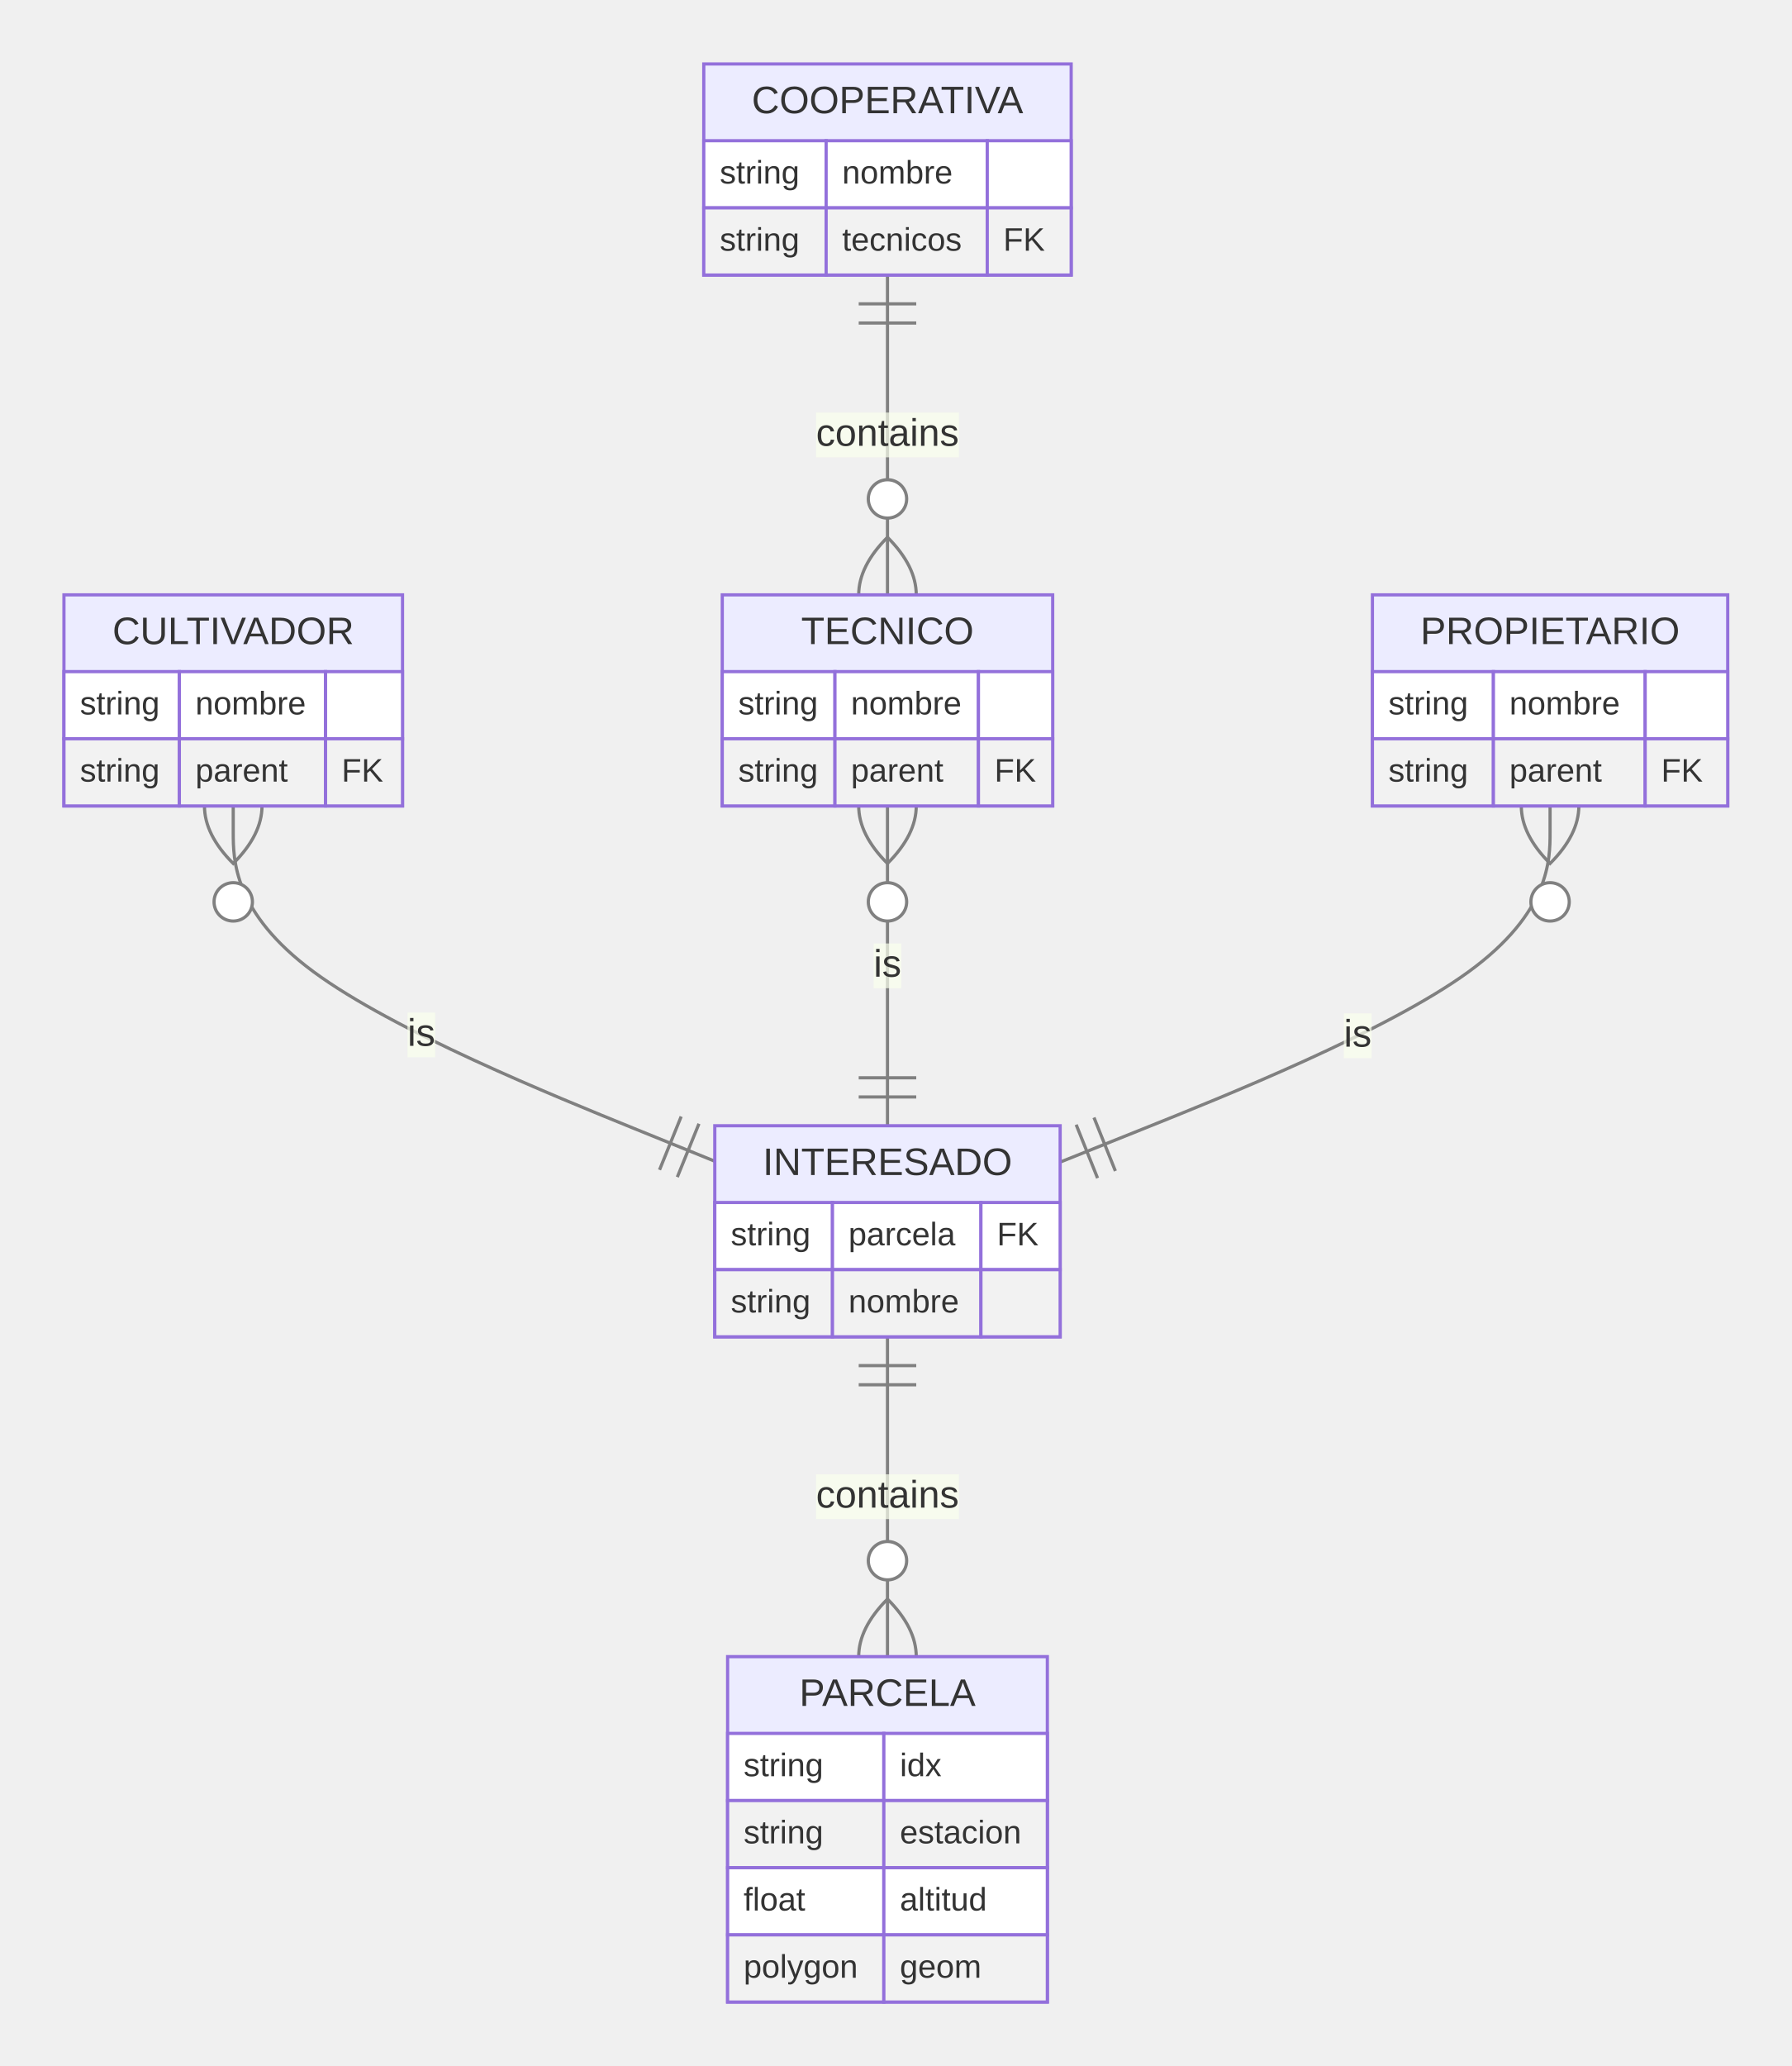
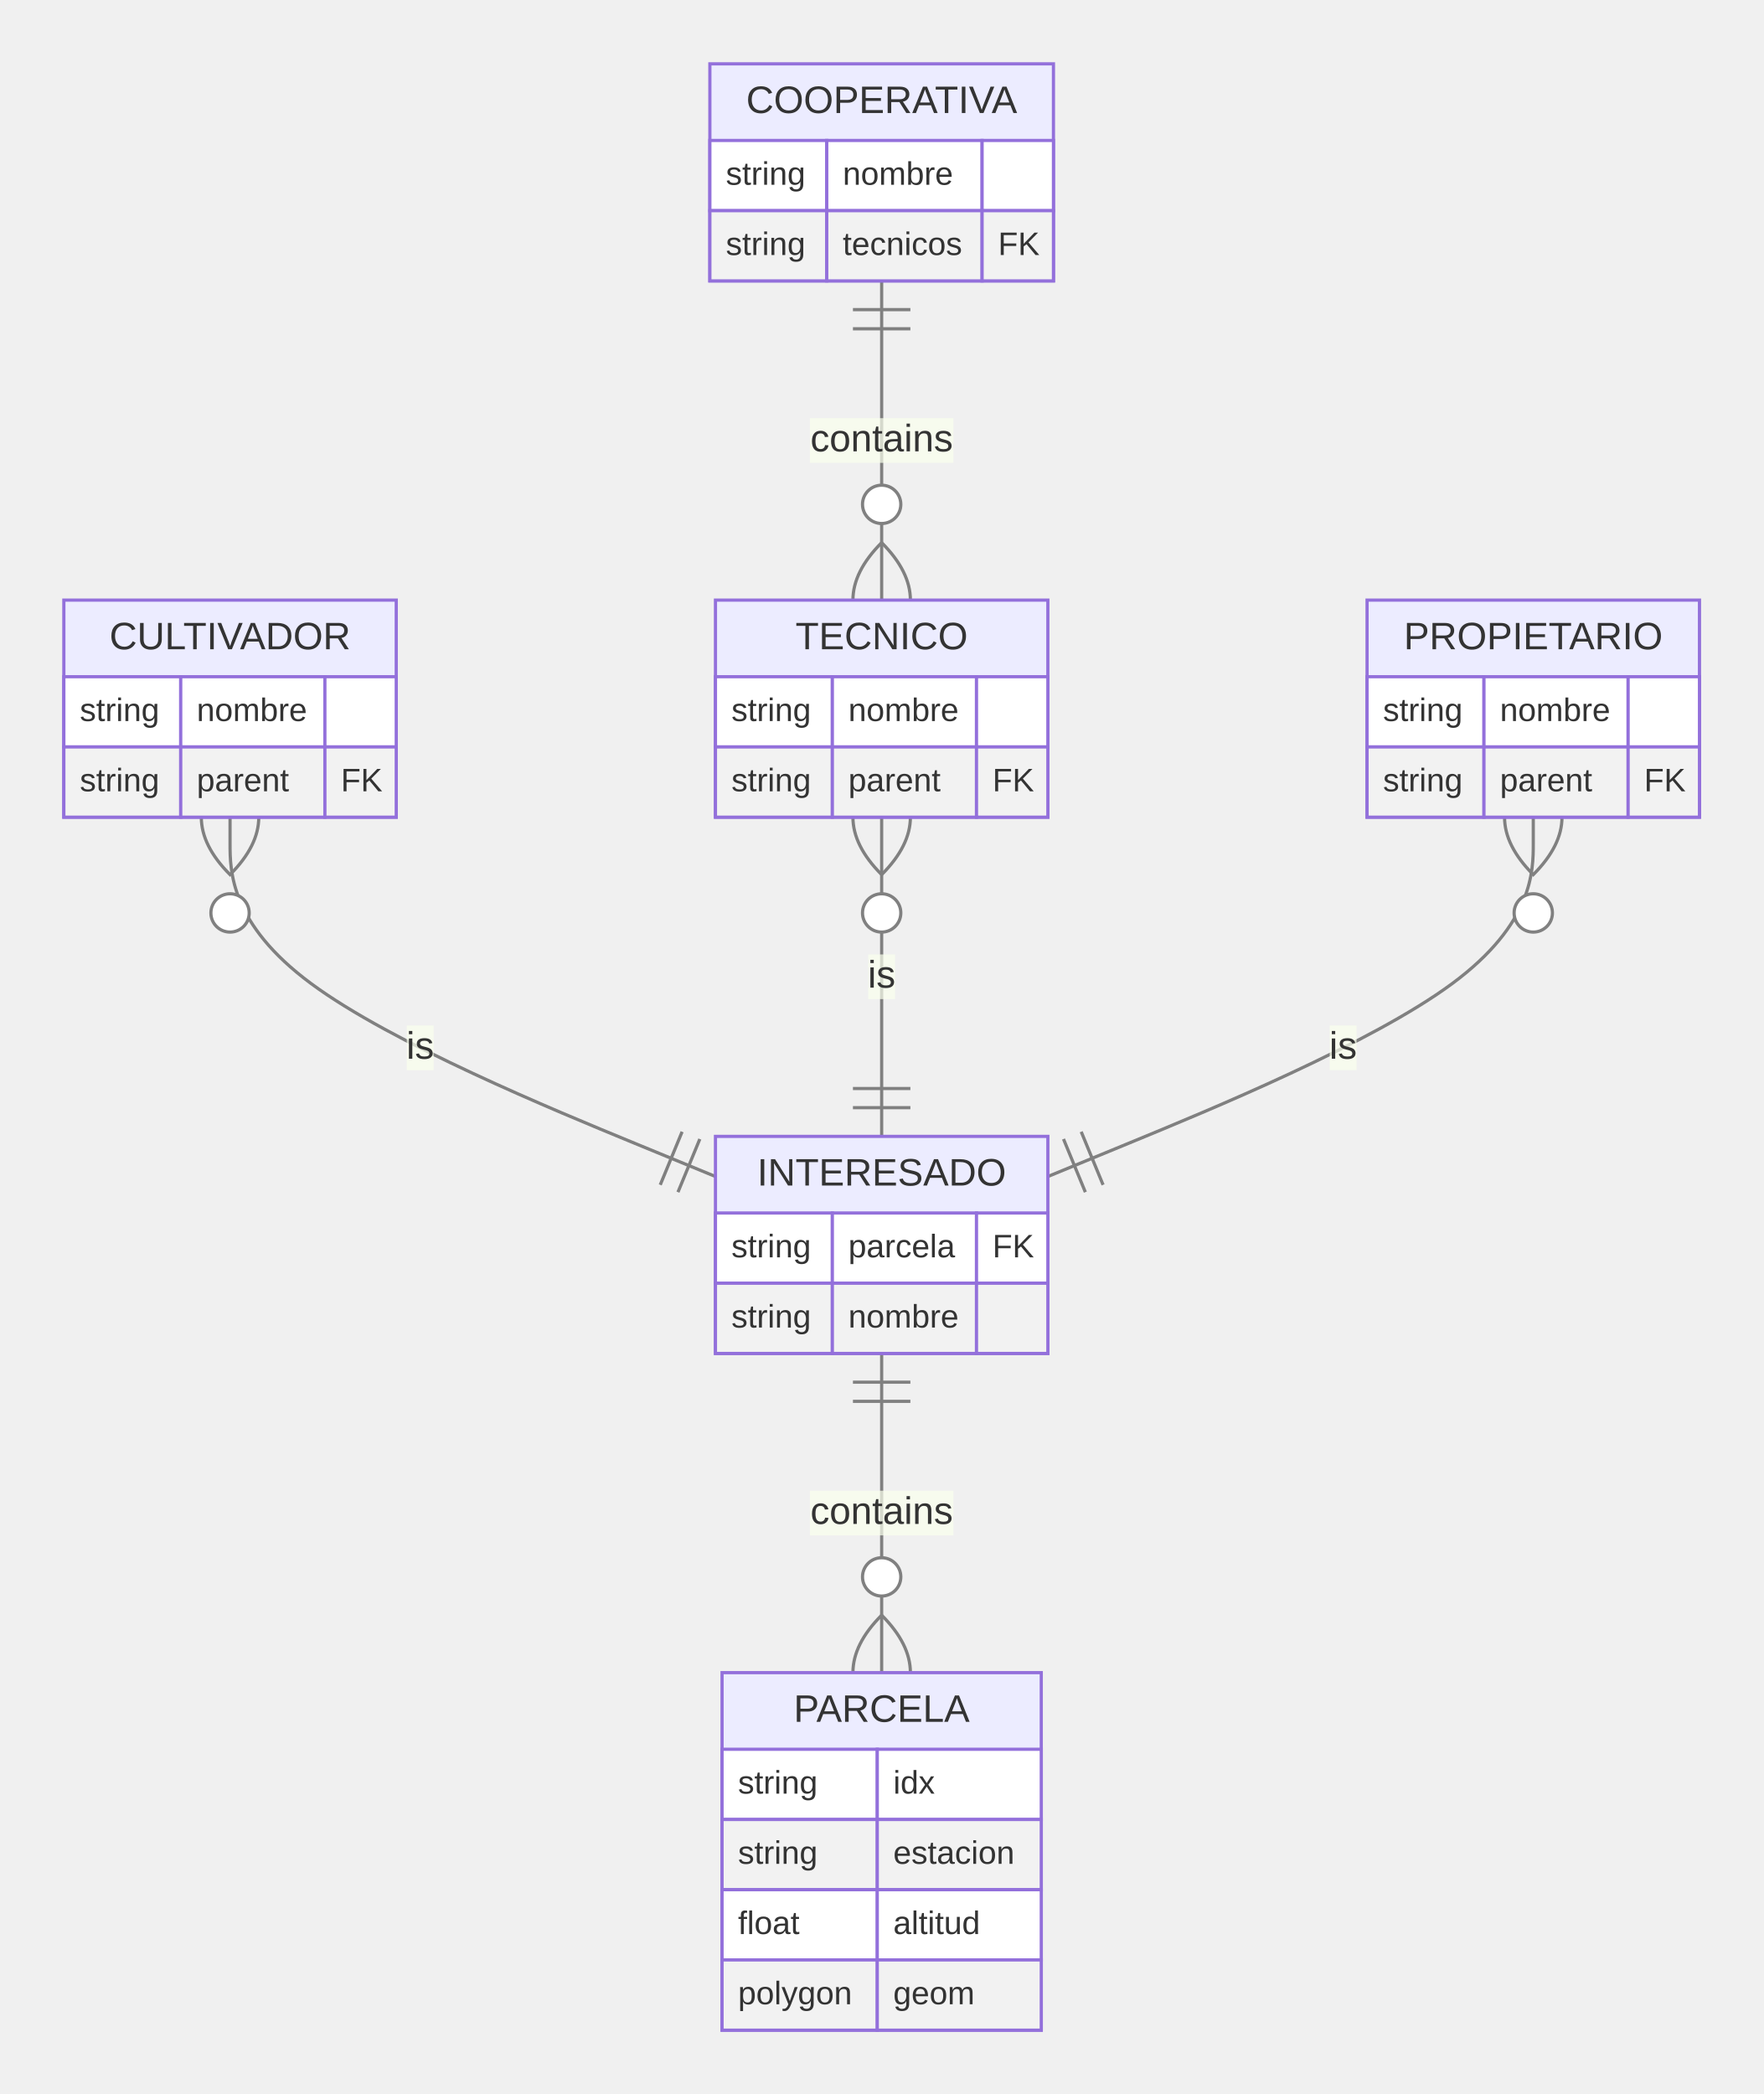
- <svg xmlns="http://www.w3.org/2000/svg" aria-roledescription="er" role="graphics-document document" viewBox="0 0 560.366 646" style="max-width: 560.366px; background-color: white;" width="100%" id="mermaid-1685974907118">
-   <style>#mermaid-1685974907118{font-family:"trebuchet ms",verdana,arial,sans-serif;font-size:16px;fill:#333;}#mermaid-1685974907118 .error-icon{fill:#552222;}#mermaid-1685974907118 .error-text{fill:#552222;stroke:#552222;}#mermaid-1685974907118 .edge-thickness-normal{stroke-width:2px;}#mermaid-1685974907118 .edge-thickness-thick{stroke-width:3.5px;}#mermaid-1685974907118 .edge-pattern-solid{stroke-dasharray:0;}#mermaid-1685974907118 .edge-pattern-dashed{stroke-dasharray:3;}#mermaid-1685974907118 .edge-pattern-dotted{stroke-dasharray:2;}#mermaid-1685974907118 .marker{fill:#333333;stroke:#333333;}#mermaid-1685974907118 .marker.cross{stroke:#333333;}#mermaid-1685974907118 svg{font-family:"trebuchet ms",verdana,arial,sans-serif;font-size:16px;}#mermaid-1685974907118 .entityBox{fill:#ECECFF;stroke:#9370DB;}#mermaid-1685974907118 .attributeBoxOdd{fill:#ffffff;stroke:#9370DB;}#mermaid-1685974907118 .attributeBoxEven{fill:#f2f2f2;stroke:#9370DB;}#mermaid-1685974907118 .relationshipLabelBox{fill:hsl(80, 100%, 96.275%);opacity:0.7;background-color:hsl(80, 100%, 96.275%);}#mermaid-1685974907118 .relationshipLabelBox rect{opacity:0.5;}#mermaid-1685974907118 .relationshipLine{stroke:#333333;}#mermaid-1685974907118 .entityTitleText{text-anchor:middle;font-size:18px;fill:#333;}#mermaid-1685974907118 :root{--mermaid-font-family:"trebuchet ms",verdana,arial,sans-serif;}</style>
+ <svg xmlns="http://www.w3.org/2000/svg" aria-roledescription="er" role="graphics-document document" viewBox="0 0 552.401 656" style="max-width: 552.401px; background-color: white;" width="100%" id="mermaid-1685972476325">
+   <style>#mermaid-1685972476325{font-family:"trebuchet ms",verdana,arial,sans-serif;font-size:16px;fill:#333;}#mermaid-1685972476325 .error-icon{fill:#552222;}#mermaid-1685972476325 .error-text{fill:#552222;stroke:#552222;}#mermaid-1685972476325 .edge-thickness-normal{stroke-width:2px;}#mermaid-1685972476325 .edge-thickness-thick{stroke-width:3.5px;}#mermaid-1685972476325 .edge-pattern-solid{stroke-dasharray:0;}#mermaid-1685972476325 .edge-pattern-dashed{stroke-dasharray:3;}#mermaid-1685972476325 .edge-pattern-dotted{stroke-dasharray:2;}#mermaid-1685972476325 .marker{fill:#333333;stroke:#333333;}#mermaid-1685972476325 .marker.cross{stroke:#333333;}#mermaid-1685972476325 svg{font-family:"trebuchet ms",verdana,arial,sans-serif;font-size:16px;}#mermaid-1685972476325 .entityBox{fill:#ECECFF;stroke:#9370DB;}#mermaid-1685972476325 .attributeBoxOdd{fill:#ffffff;stroke:#9370DB;}#mermaid-1685972476325 .attributeBoxEven{fill:#f2f2f2;stroke:#9370DB;}#mermaid-1685972476325 .relationshipLabelBox{fill:hsl(80, 100%, 96.275%);opacity:0.7;background-color:hsl(80, 100%, 96.275%);}#mermaid-1685972476325 .relationshipLabelBox rect{opacity:0.5;}#mermaid-1685972476325 .relationshipLine{stroke:#333333;}#mermaid-1685972476325 .entityTitleText{text-anchor:middle;font-size:18px;fill:#333;}#mermaid-1685972476325 :root{--mermaid-font-family:"trebuchet ms",verdana,arial,sans-serif;}</style>
  <g />
  <defs>
    <marker orient="auto" markerHeight="18" markerWidth="18" refY="9" refX="0" id="ONLY_ONE_START">
      <path d="M9,0 L9,18 M15,0 L15,18" fill="none" stroke="gray" />
    </marker>
  </defs>
  <defs>
    <marker orient="auto" markerHeight="18" markerWidth="18" refY="9" refX="18" id="ONLY_ONE_END">
      <path d="M3,0 L3,18 M9,0 L9,18" fill="none" stroke="gray" />
    </marker>
  </defs>
  <defs>
    <marker orient="auto" markerHeight="18" markerWidth="30" refY="9" refX="0" id="ZERO_OR_ONE_START">
      <circle r="6" cy="9" cx="21" fill="white" stroke="gray" />
      <path d="M9,0 L9,18" fill="none" stroke="gray" />
    </marker>
  </defs>
  <defs>
    <marker orient="auto" markerHeight="18" markerWidth="30" refY="9" refX="30" id="ZERO_OR_ONE_END">
      <circle r="6" cy="9" cx="9" fill="white" stroke="gray" />
      <path d="M21,0 L21,18" fill="none" stroke="gray" />
    </marker>
  </defs>
  <defs>
    <marker orient="auto" markerHeight="36" markerWidth="45" refY="18" refX="18" id="ONE_OR_MORE_START">
      <path d="M0,18 Q 18,0 36,18 Q 18,36 0,18 M42,9 L42,27" fill="none" stroke="gray" />
    </marker>
  </defs>
  <defs>
    <marker orient="auto" markerHeight="36" markerWidth="45" refY="18" refX="27" id="ONE_OR_MORE_END">
      <path d="M3,9 L3,27 M9,18 Q27,0 45,18 Q27,36 9,18" fill="none" stroke="gray" />
    </marker>
  </defs>
  <defs>
    <marker orient="auto" markerHeight="36" markerWidth="57" refY="18" refX="18" id="ZERO_OR_MORE_START">
      <circle r="6" cy="18" cx="48" fill="white" stroke="gray" />
      <path d="M0,18 Q18,0 36,18 Q18,36 0,18" fill="none" stroke="gray" />
    </marker>
  </defs>
  <defs>
    <marker orient="auto" markerHeight="36" markerWidth="57" refY="18" refX="39" id="ZERO_OR_MORE_END">
      <circle r="6" cy="18" cx="9" fill="white" stroke="gray" />
      <path d="M21,18 Q39,0 57,18 Q39,36 21,18" fill="none" stroke="gray" />
    </marker>
  </defs>
-   <path style="stroke: gray; fill: none;" marker-start="url(#ZERO_OR_MORE_START)" marker-end="url(#ONLY_ONE_END)" d="M72.948,252L72.948,260.333C72.948,268.667,72.948,285.333,98.05,303.849C123.153,322.364,173.357,342.729,198.459,352.911L223.561,363.093" class="er relationshipLine" />
-   <path style="stroke: gray; fill: none;" marker-start="url(#ZERO_OR_MORE_START)" marker-end="url(#ONLY_ONE_END)" d="M277.569,252L277.569,260.333C277.569,268.667,277.569,285.333,277.569,302C277.569,318.667,277.569,335.333,277.569,343.667L277.569,352" class="er relationshipLine" />
-   <path style="stroke: gray; fill: none;" marker-start="url(#ZERO_OR_MORE_START)" marker-end="url(#ONLY_ONE_END)" d="M484.804,252L484.804,260.333C484.804,268.667,484.804,285.333,459.266,303.895C433.728,322.456,382.652,342.913,357.115,353.141L331.577,363.369" class="er relationshipLine" />
-   <path style="stroke: gray; fill: none;" marker-start="url(#ONLY_ONE_START)" marker-end="url(#ZERO_OR_MORE_END)" d="M277.569,86L277.569,94.333C277.569,102.667,277.569,119.333,277.569,136C277.569,152.667,277.569,169.333,277.569,177.667L277.569,186" class="er relationshipLine" />
-   <path style="stroke: gray; fill: none;" marker-start="url(#ONLY_ONE_START)" marker-end="url(#ZERO_OR_MORE_END)" d="M277.569,418L277.569,426.333C277.569,434.667,277.569,451.333,277.569,468C277.569,484.667,277.569,501.333,277.569,509.667L277.569,518" class="er relationshipLine" />
-   <g transform="translate(20,186 )" id="entity-CULTIVADOR-4b976107-9a93-5ea6-a689-e53ffd44865d">
-     <rect height="66" width="105.896" y="0" x="0" class="er entityBox" />
-     <text style="dominant-baseline: middle; text-anchor: middle; font-size: 12px;" transform="translate(52.94824,12)" y="0" x="0" id="text-entity-CULTIVADOR-4b976107-9a93-5ea6-a689-e53ffd44865d" class="er entityLabel">CULTIVADOR</text>
-     <rect height="21" width="36.096" y="24" x="0" class="er attributeBoxOdd" />
-     <text style="dominant-baseline: middle; font-size: 10.2px;" transform="translate(5,34.5)" y="0" x="0" id="text-entity-CULTIVADOR-4b976107-9a93-5ea6-a689-e53ffd44865d-attr-1-type" class="er entityLabel">string</text>
-     <rect height="21" width="45.727" y="24" x="36.096" class="er attributeBoxOdd" />
-     <text style="dominant-baseline: middle; font-size: 10.2px;" transform="translate(41.09633,34.5)" y="0" x="0" id="text-entity-CULTIVADOR-4b976107-9a93-5ea6-a689-e53ffd44865d-attr-1-name" class="er entityLabel">nombre</text>
-     <rect height="21" width="24.073" y="24" x="81.823" class="er attributeBoxOdd" />
-     <text style="dominant-baseline: middle; font-size: 10.2px;" transform="translate(86.82304,34.5)" y="0" x="0" id="text-entity-CULTIVADOR-4b976107-9a93-5ea6-a689-e53ffd44865d-attr-1-key" class="er entityLabel" />
-     <rect height="21" width="36.096" y="45" x="0" class="er attributeBoxEven" />
-     <text style="dominant-baseline: middle; font-size: 10.2px;" transform="translate(5,55.5)" y="0" x="0" id="text-entity-CULTIVADOR-4b976107-9a93-5ea6-a689-e53ffd44865d-attr-2-type" class="er entityLabel">string</text>
-     <rect height="21" width="45.727" y="45" x="36.096" class="er attributeBoxEven" />
-     <text style="dominant-baseline: middle; font-size: 10.2px;" transform="translate(41.09633,55.5)" y="0" x="0" id="text-entity-CULTIVADOR-4b976107-9a93-5ea6-a689-e53ffd44865d-attr-2-name" class="er entityLabel">parent</text>
-     <rect height="21" width="24.073" y="45" x="81.823" class="er attributeBoxEven" />
-     <text style="dominant-baseline: middle; font-size: 10.2px;" transform="translate(86.82304,55.5)" y="0" x="0" id="text-entity-CULTIVADOR-4b976107-9a93-5ea6-a689-e53ffd44865d-attr-2-key" class="er entityLabel">FK</text>
+   <path style="stroke: gray; fill: none;" marker-start="url(#ZERO_OR_MORE_START)" marker-end="url(#ONLY_ONE_END)" d="M72.067,256L72.067,264.333C72.067,272.667,72.067,289.333,97.411,308.096C122.756,326.858,173.445,347.716,198.789,358.146L224.134,368.575" class="er relationshipLine" />
+   <path style="stroke: gray; fill: none;" marker-start="url(#ZERO_OR_MORE_START)" marker-end="url(#ONLY_ONE_END)" d="M276.201,256L276.201,264.333C276.201,272.667,276.201,289.333,276.201,306C276.201,322.667,276.201,339.333,276.201,347.667L276.201,356" class="er relationshipLine" />
+   <path style="stroke: gray; fill: none;" marker-start="url(#ZERO_OR_MORE_START)" marker-end="url(#ONLY_ONE_END)" d="M480.334,256L480.334,264.333C480.334,272.667,480.334,289.333,454.99,308.096C429.645,326.858,378.956,347.716,353.612,358.146L328.267,368.575" class="er relationshipLine" />
+   <path style="stroke: gray; fill: none;" marker-start="url(#ONLY_ONE_START)" marker-end="url(#ZERO_OR_MORE_END)" d="M276.201,88L276.201,96.333C276.201,104.667,276.201,121.333,276.201,138C276.201,154.667,276.201,171.333,276.201,179.667L276.201,188" class="er relationshipLine" />
+   <path style="stroke: gray; fill: none;" marker-start="url(#ONLY_ONE_START)" marker-end="url(#ZERO_OR_MORE_END)" d="M276.201,424L276.201,432.333C276.201,440.667,276.201,457.333,276.201,474C276.201,490.667,276.201,507.333,276.201,515.667L276.201,524" class="er relationshipLine" />
+   <g transform="translate(20,188 )" id="entity-CULTIVADOR-4b976107-9a93-5ea6-a689-e53ffd44865d">
+     <rect height="68" width="104.134" y="0" x="0" class="er entityBox" />
+     <text style="dominant-baseline: middle; text-anchor: middle; font-size: 12px;" transform="translate(52.06686,12)" y="0" x="0" id="text-entity-CULTIVADOR-4b976107-9a93-5ea6-a689-e53ffd44865d" class="er entityLabel">CULTIVADOR</text>
+     <rect height="22" width="36.619" y="24" x="0" class="er attributeBoxOdd" />
+     <text style="dominant-baseline: middle; font-size: 10.2px;" transform="translate(5,35)" y="0" x="0" id="text-entity-CULTIVADOR-4b976107-9a93-5ea6-a689-e53ffd44865d-attr-1-type" class="er entityLabel">string</text>
+     <rect height="22" width="45.161" y="24" x="36.619" class="er attributeBoxOdd" />
+     <text style="dominant-baseline: middle; font-size: 10.2px;" transform="translate(41.61909,35)" y="0" x="0" id="text-entity-CULTIVADOR-4b976107-9a93-5ea6-a689-e53ffd44865d-attr-1-name" class="er entityLabel">nombre</text>
+     <rect height="22" width="22.354" y="24" x="81.78" class="er attributeBoxOdd" />
+     <text style="dominant-baseline: middle; font-size: 10.2px;" transform="translate(86.77971,35)" y="0" x="0" id="text-entity-CULTIVADOR-4b976107-9a93-5ea6-a689-e53ffd44865d-attr-1-key" class="er entityLabel" />
+     <rect height="22" width="36.619" y="46" x="0" class="er attributeBoxEven" />
+     <text style="dominant-baseline: middle; font-size: 10.2px;" transform="translate(5,57)" y="0" x="0" id="text-entity-CULTIVADOR-4b976107-9a93-5ea6-a689-e53ffd44865d-attr-2-type" class="er entityLabel">string</text>
+     <rect height="22" width="45.161" y="46" x="36.619" class="er attributeBoxEven" />
+     <text style="dominant-baseline: middle; font-size: 10.2px;" transform="translate(41.61909,57)" y="0" x="0" id="text-entity-CULTIVADOR-4b976107-9a93-5ea6-a689-e53ffd44865d-attr-2-name" class="er entityLabel">parent</text>
+     <rect height="22" width="22.354" y="46" x="81.78" class="er attributeBoxEven" />
+     <text style="dominant-baseline: middle; font-size: 10.2px;" transform="translate(86.77971,57)" y="0" x="0" id="text-entity-CULTIVADOR-4b976107-9a93-5ea6-a689-e53ffd44865d-attr-2-key" class="er entityLabel">FK</text>
  </g>
-   <g transform="translate(223.5611,352 )" id="entity-INTERESADO-82436f7b-d83d-5cd4-a2f6-bd91b5a481cd">
-     <rect height="66" width="108.016" y="0" x="0" class="er entityBox" />
-     <text style="dominant-baseline: middle; text-anchor: middle; font-size: 12px;" transform="translate(54.00781,12)" y="0" x="0" id="text-entity-INTERESADO-82436f7b-d83d-5cd4-a2f6-bd91b5a481cd" class="er entityLabel">INTERESADO</text>
-     <rect height="21" width="36.803" y="24" x="0" class="er attributeBoxOdd" />
-     <text style="dominant-baseline: middle; font-size: 10.2px;" transform="translate(5,34.5)" y="0" x="0" id="text-entity-INTERESADO-82436f7b-d83d-5cd4-a2f6-bd91b5a481cd-attr-1-type" class="er entityLabel">string</text>
-     <rect height="21" width="46.433" y="24" x="36.803" class="er attributeBoxOdd" />
-     <text style="dominant-baseline: middle; font-size: 10.2px;" transform="translate(41.80271,34.5)" y="0" x="0" id="text-entity-INTERESADO-82436f7b-d83d-5cd4-a2f6-bd91b5a481cd-attr-1-name" class="er entityLabel">parcela</text>
-     <rect height="21" width="24.78" y="24" x="83.236" class="er attributeBoxOdd" />
-     <text style="dominant-baseline: middle; font-size: 10.2px;" transform="translate(88.2358,34.5)" y="0" x="0" id="text-entity-INTERESADO-82436f7b-d83d-5cd4-a2f6-bd91b5a481cd-attr-1-key" class="er entityLabel">FK</text>
-     <rect height="21" width="36.803" y="45" x="0" class="er attributeBoxEven" />
-     <text style="dominant-baseline: middle; font-size: 10.2px;" transform="translate(5,55.5)" y="0" x="0" id="text-entity-INTERESADO-82436f7b-d83d-5cd4-a2f6-bd91b5a481cd-attr-2-type" class="er entityLabel">string</text>
-     <rect height="21" width="46.433" y="45" x="36.803" class="er attributeBoxEven" />
-     <text style="dominant-baseline: middle; font-size: 10.2px;" transform="translate(41.80271,55.5)" y="0" x="0" id="text-entity-INTERESADO-82436f7b-d83d-5cd4-a2f6-bd91b5a481cd-attr-2-name" class="er entityLabel">nombre</text>
-     <rect height="21" width="24.78" y="45" x="83.236" class="er attributeBoxEven" />
-     <text style="dominant-baseline: middle; font-size: 10.2px;" transform="translate(88.2358,55.5)" y="0" x="0" id="text-entity-INTERESADO-82436f7b-d83d-5cd4-a2f6-bd91b5a481cd-attr-2-key" class="er entityLabel" />
+   <g transform="translate(224.1337,356 )" id="entity-INTERESADO-82436f7b-d83d-5cd4-a2f6-bd91b5a481cd">
+     <rect height="68" width="104.134" y="0" x="0" class="er entityBox" />
+     <text style="dominant-baseline: middle; text-anchor: middle; font-size: 12px;" transform="translate(52.06686,12)" y="0" x="0" id="text-entity-INTERESADO-82436f7b-d83d-5cd4-a2f6-bd91b5a481cd" class="er entityLabel">INTERESADO</text>
+     <rect height="22" width="36.619" y="24" x="0" class="er attributeBoxOdd" />
+     <text style="dominant-baseline: middle; font-size: 10.2px;" transform="translate(5,35)" y="0" x="0" id="text-entity-INTERESADO-82436f7b-d83d-5cd4-a2f6-bd91b5a481cd-attr-1-type" class="er entityLabel">string</text>
+     <rect height="22" width="45.161" y="24" x="36.619" class="er attributeBoxOdd" />
+     <text style="dominant-baseline: middle; font-size: 10.2px;" transform="translate(41.61909,35)" y="0" x="0" id="text-entity-INTERESADO-82436f7b-d83d-5cd4-a2f6-bd91b5a481cd-attr-1-name" class="er entityLabel">parcela</text>
+     <rect height="22" width="22.354" y="24" x="81.78" class="er attributeBoxOdd" />
+     <text style="dominant-baseline: middle; font-size: 10.2px;" transform="translate(86.77971,35)" y="0" x="0" id="text-entity-INTERESADO-82436f7b-d83d-5cd4-a2f6-bd91b5a481cd-attr-1-key" class="er entityLabel">FK</text>
+     <rect height="22" width="36.619" y="46" x="0" class="er attributeBoxEven" />
+     <text style="dominant-baseline: middle; font-size: 10.2px;" transform="translate(5,57)" y="0" x="0" id="text-entity-INTERESADO-82436f7b-d83d-5cd4-a2f6-bd91b5a481cd-attr-2-type" class="er entityLabel">string</text>
+     <rect height="22" width="45.161" y="46" x="36.619" class="er attributeBoxEven" />
+     <text style="dominant-baseline: middle; font-size: 10.2px;" transform="translate(41.61909,57)" y="0" x="0" id="text-entity-INTERESADO-82436f7b-d83d-5cd4-a2f6-bd91b5a481cd-attr-2-name" class="er entityLabel">nombre</text>
+     <rect height="22" width="22.354" y="46" x="81.78" class="er attributeBoxEven" />
+     <text style="dominant-baseline: middle; font-size: 10.2px;" transform="translate(86.77971,57)" y="0" x="0" id="text-entity-INTERESADO-82436f7b-d83d-5cd4-a2f6-bd91b5a481cd-attr-2-key" class="er entityLabel" />
  </g>
-   <g transform="translate(225.8965,186 )" id="entity-TECNICO-c6d65ed5-8e80-5727-a5f6-6300295c6726">
-     <rect height="66" width="103.345" y="0" x="0" class="er entityBox" />
-     <text style="dominant-baseline: middle; text-anchor: middle; font-size: 12px;" transform="translate(51.67247,12)" y="0" x="0" id="text-entity-TECNICO-c6d65ed5-8e80-5727-a5f6-6300295c6726" class="er entityLabel">TECNICO</text>
-     <rect height="21" width="35.246" y="24" x="0" class="er attributeBoxOdd" />
-     <text style="dominant-baseline: middle; font-size: 10.2px;" transform="translate(5,34.5)" y="0" x="0" id="text-entity-TECNICO-c6d65ed5-8e80-5727-a5f6-6300295c6726-attr-1-type" class="er entityLabel">string</text>
-     <rect height="21" width="44.876" y="24" x="35.246" class="er attributeBoxOdd" />
-     <text style="dominant-baseline: middle; font-size: 10.2px;" transform="translate(40.24582,34.5)" y="0" x="0" id="text-entity-TECNICO-c6d65ed5-8e80-5727-a5f6-6300295c6726-attr-1-name" class="er entityLabel">nombre</text>
-     <rect height="21" width="23.223" y="24" x="80.122" class="er attributeBoxOdd" />
-     <text style="dominant-baseline: middle; font-size: 10.2px;" transform="translate(85.12201,34.5)" y="0" x="0" id="text-entity-TECNICO-c6d65ed5-8e80-5727-a5f6-6300295c6726-attr-1-key" class="er entityLabel" />
-     <rect height="21" width="35.246" y="45" x="0" class="er attributeBoxEven" />
-     <text style="dominant-baseline: middle; font-size: 10.2px;" transform="translate(5,55.5)" y="0" x="0" id="text-entity-TECNICO-c6d65ed5-8e80-5727-a5f6-6300295c6726-attr-2-type" class="er entityLabel">string</text>
-     <rect height="21" width="44.876" y="45" x="35.246" class="er attributeBoxEven" />
-     <text style="dominant-baseline: middle; font-size: 10.2px;" transform="translate(40.24582,55.5)" y="0" x="0" id="text-entity-TECNICO-c6d65ed5-8e80-5727-a5f6-6300295c6726-attr-2-name" class="er entityLabel">parent</text>
-     <rect height="21" width="23.223" y="45" x="80.122" class="er attributeBoxEven" />
-     <text style="dominant-baseline: middle; font-size: 10.2px;" transform="translate(85.12201,55.5)" y="0" x="0" id="text-entity-TECNICO-c6d65ed5-8e80-5727-a5f6-6300295c6726-attr-2-key" class="er entityLabel">FK</text>
+   <g transform="translate(224.1337,188 )" id="entity-TECNICO-c6d65ed5-8e80-5727-a5f6-6300295c6726">
+     <rect height="68" width="104.134" y="0" x="0" class="er entityBox" />
+     <text style="dominant-baseline: middle; text-anchor: middle; font-size: 12px;" transform="translate(52.06686,12)" y="0" x="0" id="text-entity-TECNICO-c6d65ed5-8e80-5727-a5f6-6300295c6726" class="er entityLabel">TECNICO</text>
+     <rect height="22" width="36.619" y="24" x="0" class="er attributeBoxOdd" />
+     <text style="dominant-baseline: middle; font-size: 10.2px;" transform="translate(5,35)" y="0" x="0" id="text-entity-TECNICO-c6d65ed5-8e80-5727-a5f6-6300295c6726-attr-1-type" class="er entityLabel">string</text>
+     <rect height="22" width="45.161" y="24" x="36.619" class="er attributeBoxOdd" />
+     <text style="dominant-baseline: middle; font-size: 10.2px;" transform="translate(41.61909,35)" y="0" x="0" id="text-entity-TECNICO-c6d65ed5-8e80-5727-a5f6-6300295c6726-attr-1-name" class="er entityLabel">nombre</text>
+     <rect height="22" width="22.354" y="24" x="81.78" class="er attributeBoxOdd" />
+     <text style="dominant-baseline: middle; font-size: 10.2px;" transform="translate(86.77971,35)" y="0" x="0" id="text-entity-TECNICO-c6d65ed5-8e80-5727-a5f6-6300295c6726-attr-1-key" class="er entityLabel" />
+     <rect height="22" width="36.619" y="46" x="0" class="er attributeBoxEven" />
+     <text style="dominant-baseline: middle; font-size: 10.2px;" transform="translate(5,57)" y="0" x="0" id="text-entity-TECNICO-c6d65ed5-8e80-5727-a5f6-6300295c6726-attr-2-type" class="er entityLabel">string</text>
+     <rect height="22" width="45.161" y="46" x="36.619" class="er attributeBoxEven" />
+     <text style="dominant-baseline: middle; font-size: 10.2px;" transform="translate(41.61909,57)" y="0" x="0" id="text-entity-TECNICO-c6d65ed5-8e80-5727-a5f6-6300295c6726-attr-2-name" class="er entityLabel">parent</text>
+     <rect height="22" width="22.354" y="46" x="81.78" class="er attributeBoxEven" />
+     <text style="dominant-baseline: middle; font-size: 10.2px;" transform="translate(86.77971,57)" y="0" x="0" id="text-entity-TECNICO-c6d65ed5-8e80-5727-a5f6-6300295c6726-attr-2-key" class="er entityLabel">FK</text>
  </g>
-   <g transform="translate(429.2414,186 )" id="entity-PROPIETARIO-006514a1-4c31-5a93-afb5-ae6a6361edc0">
-     <rect height="66" width="111.125" y="0" x="0" class="er entityBox" />
-     <text style="dominant-baseline: middle; text-anchor: middle; font-size: 12px;" transform="translate(55.5625,12)" y="0" x="0" id="text-entity-PROPIETARIO-006514a1-4c31-5a93-afb5-ae6a6361edc0" class="er entityLabel">PROPIETARIO</text>
-     <rect height="21" width="37.839" y="24" x="0" class="er attributeBoxOdd" />
-     <text style="dominant-baseline: middle; font-size: 10.2px;" transform="translate(5,34.5)" y="0" x="0" id="text-entity-PROPIETARIO-006514a1-4c31-5a93-afb5-ae6a6361edc0-attr-1-type" class="er entityLabel">string</text>
-     <rect height="21" width="47.47" y="24" x="37.839" class="er attributeBoxOdd" />
-     <text style="dominant-baseline: middle; font-size: 10.2px;" transform="translate(42.83917,34.5)" y="0" x="0" id="text-entity-PROPIETARIO-006514a1-4c31-5a93-afb5-ae6a6361edc0-attr-1-name" class="er entityLabel">nombre</text>
-     <rect height="21" width="25.816" y="24" x="85.309" class="er attributeBoxOdd" />
-     <text style="dominant-baseline: middle; font-size: 10.2px;" transform="translate(90.30872,34.5)" y="0" x="0" id="text-entity-PROPIETARIO-006514a1-4c31-5a93-afb5-ae6a6361edc0-attr-1-key" class="er entityLabel" />
-     <rect height="21" width="37.839" y="45" x="0" class="er attributeBoxEven" />
-     <text style="dominant-baseline: middle; font-size: 10.2px;" transform="translate(5,55.5)" y="0" x="0" id="text-entity-PROPIETARIO-006514a1-4c31-5a93-afb5-ae6a6361edc0-attr-2-type" class="er entityLabel">string</text>
-     <rect height="21" width="47.47" y="45" x="37.839" class="er attributeBoxEven" />
-     <text style="dominant-baseline: middle; font-size: 10.2px;" transform="translate(42.83917,55.5)" y="0" x="0" id="text-entity-PROPIETARIO-006514a1-4c31-5a93-afb5-ae6a6361edc0-attr-2-name" class="er entityLabel">parent</text>
-     <rect height="21" width="25.816" y="45" x="85.309" class="er attributeBoxEven" />
-     <text style="dominant-baseline: middle; font-size: 10.2px;" transform="translate(90.30872,55.5)" y="0" x="0" id="text-entity-PROPIETARIO-006514a1-4c31-5a93-afb5-ae6a6361edc0-attr-2-key" class="er entityLabel">FK</text>
+   <g transform="translate(428.2674,188 )" id="entity-PROPIETARIO-006514a1-4c31-5a93-afb5-ae6a6361edc0">
+     <rect height="68" width="104.134" y="0" x="0" class="er entityBox" />
+     <text style="dominant-baseline: middle; text-anchor: middle; font-size: 12px;" transform="translate(52.06686,12)" y="0" x="0" id="text-entity-PROPIETARIO-006514a1-4c31-5a93-afb5-ae6a6361edc0" class="er entityLabel">PROPIETARIO</text>
+     <rect height="22" width="36.619" y="24" x="0" class="er attributeBoxOdd" />
+     <text style="dominant-baseline: middle; font-size: 10.2px;" transform="translate(5,35)" y="0" x="0" id="text-entity-PROPIETARIO-006514a1-4c31-5a93-afb5-ae6a6361edc0-attr-1-type" class="er entityLabel">string</text>
+     <rect height="22" width="45.161" y="24" x="36.619" class="er attributeBoxOdd" />
+     <text style="dominant-baseline: middle; font-size: 10.2px;" transform="translate(41.61909,35)" y="0" x="0" id="text-entity-PROPIETARIO-006514a1-4c31-5a93-afb5-ae6a6361edc0-attr-1-name" class="er entityLabel">nombre</text>
+     <rect height="22" width="22.354" y="24" x="81.78" class="er attributeBoxOdd" />
+     <text style="dominant-baseline: middle; font-size: 10.2px;" transform="translate(86.77971,35)" y="0" x="0" id="text-entity-PROPIETARIO-006514a1-4c31-5a93-afb5-ae6a6361edc0-attr-1-key" class="er entityLabel" />
+     <rect height="22" width="36.619" y="46" x="0" class="er attributeBoxEven" />
+     <text style="dominant-baseline: middle; font-size: 10.2px;" transform="translate(5,57)" y="0" x="0" id="text-entity-PROPIETARIO-006514a1-4c31-5a93-afb5-ae6a6361edc0-attr-2-type" class="er entityLabel">string</text>
+     <rect height="22" width="45.161" y="46" x="36.619" class="er attributeBoxEven" />
+     <text style="dominant-baseline: middle; font-size: 10.2px;" transform="translate(41.61909,57)" y="0" x="0" id="text-entity-PROPIETARIO-006514a1-4c31-5a93-afb5-ae6a6361edc0-attr-2-name" class="er entityLabel">parent</text>
+     <rect height="22" width="22.354" y="46" x="81.78" class="er attributeBoxEven" />
+     <text style="dominant-baseline: middle; font-size: 10.2px;" transform="translate(86.77971,57)" y="0" x="0" id="text-entity-PROPIETARIO-006514a1-4c31-5a93-afb5-ae6a6361edc0-attr-2-key" class="er entityLabel">FK</text>
  </g>
-   <g transform="translate(220.1158,20 )" id="entity-COOPERATIVA-0e392d62-3cf6-5081-92b7-83a8d1aeea37">
-     <rect height="66" width="114.906" y="0" x="0" class="er entityBox" />
-     <text style="dominant-baseline: middle; text-anchor: middle; font-size: 12px;" transform="translate(57.45312,12)" y="0" x="0" id="text-entity-COOPERATIVA-0e392d62-3cf6-5081-92b7-83a8d1aeea37" class="er entityLabel">COOPERATIVA</text>
-     <rect height="21" width="38.267" y="24" x="0" class="er attributeBoxOdd" />
-     <text style="dominant-baseline: middle; font-size: 10.2px;" transform="translate(5,34.5)" y="0" x="0" id="text-entity-COOPERATIVA-0e392d62-3cf6-5081-92b7-83a8d1aeea37-attr-1-type" class="er entityLabel">string</text>
-     <rect height="21" width="50.396" y="24" x="38.267" class="er attributeBoxOdd" />
-     <text style="dominant-baseline: middle; font-size: 10.2px;" transform="translate(43.26665,34.5)" y="0" x="0" id="text-entity-COOPERATIVA-0e392d62-3cf6-5081-92b7-83a8d1aeea37-attr-1-name" class="er entityLabel">nombre</text>
-     <rect height="21" width="26.244" y="24" x="88.662" class="er attributeBoxOdd" />
-     <text style="dominant-baseline: middle; font-size: 10.2px;" transform="translate(93.66249,34.5)" y="0" x="0" id="text-entity-COOPERATIVA-0e392d62-3cf6-5081-92b7-83a8d1aeea37-attr-1-key" class="er entityLabel" />
-     <rect height="21" width="38.267" y="45" x="0" class="er attributeBoxEven" />
-     <text style="dominant-baseline: middle; font-size: 10.2px;" transform="translate(5,55.5)" y="0" x="0" id="text-entity-COOPERATIVA-0e392d62-3cf6-5081-92b7-83a8d1aeea37-attr-2-type" class="er entityLabel">string</text>
-     <rect height="21" width="50.396" y="45" x="38.267" class="er attributeBoxEven" />
-     <text style="dominant-baseline: middle; font-size: 10.2px;" transform="translate(43.26665,55.5)" y="0" x="0" id="text-entity-COOPERATIVA-0e392d62-3cf6-5081-92b7-83a8d1aeea37-attr-2-name" class="er entityLabel">tecnicos</text>
-     <rect height="21" width="26.244" y="45" x="88.662" class="er attributeBoxEven" />
-     <text style="dominant-baseline: middle; font-size: 10.2px;" transform="translate(93.66249,55.5)" y="0" x="0" id="text-entity-COOPERATIVA-0e392d62-3cf6-5081-92b7-83a8d1aeea37-attr-2-key" class="er entityLabel">FK</text>
+   <g transform="translate(222.3826,20 )" id="entity-COOPERATIVA-0e392d62-3cf6-5081-92b7-83a8d1aeea37">
+     <rect height="68" width="107.636" y="0" x="0" class="er entityBox" />
+     <text style="dominant-baseline: middle; text-anchor: middle; font-size: 12px;" transform="translate(53.81801,12)" y="0" x="0" id="text-entity-COOPERATIVA-0e392d62-3cf6-5081-92b7-83a8d1aeea37" class="er entityLabel">COOPERATIVA</text>
+     <rect height="22" width="36.619" y="24" x="0" class="er attributeBoxOdd" />
+     <text style="dominant-baseline: middle; font-size: 10.2px;" transform="translate(5,35)" y="0" x="0" id="text-entity-COOPERATIVA-0e392d62-3cf6-5081-92b7-83a8d1aeea37-attr-1-type" class="er entityLabel">string</text>
+     <rect height="22" width="48.663" y="24" x="36.619" class="er attributeBoxOdd" />
+     <text style="dominant-baseline: middle; font-size: 10.2px;" transform="translate(41.61909,35)" y="0" x="0" id="text-entity-COOPERATIVA-0e392d62-3cf6-5081-92b7-83a8d1aeea37-attr-1-name" class="er entityLabel">nombre</text>
+     <rect height="22" width="22.354" y="24" x="85.282" class="er attributeBoxOdd" />
+     <text style="dominant-baseline: middle; font-size: 10.2px;" transform="translate(90.28201,35)" y="0" x="0" id="text-entity-COOPERATIVA-0e392d62-3cf6-5081-92b7-83a8d1aeea37-attr-1-key" class="er entityLabel" />
+     <rect height="22" width="36.619" y="46" x="0" class="er attributeBoxEven" />
+     <text style="dominant-baseline: middle; font-size: 10.2px;" transform="translate(5,57)" y="0" x="0" id="text-entity-COOPERATIVA-0e392d62-3cf6-5081-92b7-83a8d1aeea37-attr-2-type" class="er entityLabel">string</text>
+     <rect height="22" width="48.663" y="46" x="36.619" class="er attributeBoxEven" />
+     <text style="dominant-baseline: middle; font-size: 10.2px;" transform="translate(41.61909,57)" y="0" x="0" id="text-entity-COOPERATIVA-0e392d62-3cf6-5081-92b7-83a8d1aeea37-attr-2-name" class="er entityLabel">tecnicos</text>
+     <rect height="22" width="22.354" y="46" x="85.282" class="er attributeBoxEven" />
+     <text style="dominant-baseline: middle; font-size: 10.2px;" transform="translate(90.28201,57)" y="0" x="0" id="text-entity-COOPERATIVA-0e392d62-3cf6-5081-92b7-83a8d1aeea37-attr-2-key" class="er entityLabel">FK</text>
  </g>
-   <g transform="translate(227.569,518 )" id="entity-PARCELA-397a2d3f-8cad-5f6f-9c32-31c208451969">
-     <rect height="108" width="100" y="0" x="0" class="er entityBox" />
+   <g transform="translate(226.2006,524 )" id="entity-PARCELA-397a2d3f-8cad-5f6f-9c32-31c208451969">
+     <rect height="112" width="100" y="0" x="0" class="er entityBox" />
    <text style="dominant-baseline: middle; text-anchor: middle; font-size: 12px;" transform="translate(50,12)" y="0" x="0" id="text-entity-PARCELA-397a2d3f-8cad-5f6f-9c32-31c208451969" class="er entityLabel">PARCELA</text>
-     <rect height="21" width="48.867" y="24" x="0" class="er attributeBoxOdd" />
-     <text style="dominant-baseline: middle; font-size: 10.2px;" transform="translate(5,34.5)" y="0" x="0" id="text-entity-PARCELA-397a2d3f-8cad-5f6f-9c32-31c208451969-attr-1-type" class="er entityLabel">string</text>
-     <rect height="21" width="51.133" y="24" x="48.867" class="er attributeBoxOdd" />
-     <text style="dominant-baseline: middle; font-size: 10.2px;" transform="translate(53.86719,34.5)" y="0" x="0" id="text-entity-PARCELA-397a2d3f-8cad-5f6f-9c32-31c208451969-attr-1-name" class="er entityLabel">idx</text>
-     <rect height="21" width="48.867" y="45" x="0" class="er attributeBoxEven" />
-     <text style="dominant-baseline: middle; font-size: 10.2px;" transform="translate(5,55.5)" y="0" x="0" id="text-entity-PARCELA-397a2d3f-8cad-5f6f-9c32-31c208451969-attr-2-type" class="er entityLabel">string</text>
-     <rect height="21" width="51.133" y="45" x="48.867" class="er attributeBoxEven" />
-     <text style="dominant-baseline: middle; font-size: 10.2px;" transform="translate(53.86719,55.5)" y="0" x="0" id="text-entity-PARCELA-397a2d3f-8cad-5f6f-9c32-31c208451969-attr-2-name" class="er entityLabel">estacion</text>
-     <rect height="21" width="48.867" y="66" x="0" class="er attributeBoxOdd" />
-     <text style="dominant-baseline: middle; font-size: 10.2px;" transform="translate(5,76.5)" y="0" x="0" id="text-entity-PARCELA-397a2d3f-8cad-5f6f-9c32-31c208451969-attr-3-type" class="er entityLabel">float</text>
-     <rect height="21" width="51.133" y="66" x="48.867" class="er attributeBoxOdd" />
-     <text style="dominant-baseline: middle; font-size: 10.2px;" transform="translate(53.86719,76.5)" y="0" x="0" id="text-entity-PARCELA-397a2d3f-8cad-5f6f-9c32-31c208451969-attr-3-name" class="er entityLabel">altitud</text>
-     <rect height="21" width="48.867" y="87" x="0" class="er attributeBoxEven" />
-     <text style="dominant-baseline: middle; font-size: 10.2px;" transform="translate(5,97.5)" y="0" x="0" id="text-entity-PARCELA-397a2d3f-8cad-5f6f-9c32-31c208451969-attr-4-type" class="er entityLabel">polygon</text>
-     <rect height="21" width="51.133" y="87" x="48.867" class="er attributeBoxEven" />
-     <text style="dominant-baseline: middle; font-size: 10.2px;" transform="translate(53.86719,97.5)" y="0" x="0" id="text-entity-PARCELA-397a2d3f-8cad-5f6f-9c32-31c208451969-attr-4-name" class="er entityLabel">geom</text>
+     <rect height="22" width="48.63" y="24" x="0" class="er attributeBoxOdd" />
+     <text style="dominant-baseline: middle; font-size: 10.2px;" transform="translate(5,35)" y="0" x="0" id="text-entity-PARCELA-397a2d3f-8cad-5f6f-9c32-31c208451969-attr-1-type" class="er entityLabel">string</text>
+     <rect height="22" width="51.37" y="24" x="48.63" class="er attributeBoxOdd" />
+     <text style="dominant-baseline: middle; font-size: 10.2px;" transform="translate(53.63039,35)" y="0" x="0" id="text-entity-PARCELA-397a2d3f-8cad-5f6f-9c32-31c208451969-attr-1-name" class="er entityLabel">idx</text>
+     <rect height="22" width="48.63" y="46" x="0" class="er attributeBoxEven" />
+     <text style="dominant-baseline: middle; font-size: 10.2px;" transform="translate(5,57)" y="0" x="0" id="text-entity-PARCELA-397a2d3f-8cad-5f6f-9c32-31c208451969-attr-2-type" class="er entityLabel">string</text>
+     <rect height="22" width="51.37" y="46" x="48.63" class="er attributeBoxEven" />
+     <text style="dominant-baseline: middle; font-size: 10.2px;" transform="translate(53.63039,57)" y="0" x="0" id="text-entity-PARCELA-397a2d3f-8cad-5f6f-9c32-31c208451969-attr-2-name" class="er entityLabel">estacion</text>
+     <rect height="22" width="48.63" y="68" x="0" class="er attributeBoxOdd" />
+     <text style="dominant-baseline: middle; font-size: 10.2px;" transform="translate(5,79)" y="0" x="0" id="text-entity-PARCELA-397a2d3f-8cad-5f6f-9c32-31c208451969-attr-3-type" class="er entityLabel">float</text>
+     <rect height="22" width="51.37" y="68" x="48.63" class="er attributeBoxOdd" />
+     <text style="dominant-baseline: middle; font-size: 10.2px;" transform="translate(53.63039,79)" y="0" x="0" id="text-entity-PARCELA-397a2d3f-8cad-5f6f-9c32-31c208451969-attr-3-name" class="er entityLabel">altitud</text>
+     <rect height="22" width="48.63" y="90" x="0" class="er attributeBoxEven" />
+     <text style="dominant-baseline: middle; font-size: 10.2px;" transform="translate(5,101)" y="0" x="0" id="text-entity-PARCELA-397a2d3f-8cad-5f6f-9c32-31c208451969-attr-4-type" class="er entityLabel">polygon</text>
+     <rect height="22" width="51.37" y="90" x="48.63" class="er attributeBoxEven" />
+     <text style="dominant-baseline: middle; font-size: 10.2px;" transform="translate(53.63039,101)" y="0" x="0" id="text-entity-PARCELA-397a2d3f-8cad-5f6f-9c32-31c208451969-attr-4-name" class="er entityLabel">geom</text>
  </g>
-   <rect height="14" width="8.672" y="316.605" x="127.446" class="er relationshipLabelBox" />
-   <text style="text-anchor: middle; dominant-baseline: middle; font-size: 12px;" y="323.605" x="131.782" id="rel1" class="er relationshipLabel">is</text>
-   <rect height="14" width="8.672" y="295" x="273.233" class="er relationshipLabelBox" />
-   <text style="text-anchor: middle; dominant-baseline: middle; font-size: 12px;" y="302" x="277.569" id="rel2" class="er relationshipLabel">is</text>
-   <rect height="14" width="8.672" y="316.866" x="420.304" class="er relationshipLabelBox" />
-   <text style="text-anchor: middle; dominant-baseline: middle; font-size: 12px;" y="323.866" x="424.64" id="rel3" class="er relationshipLabel">is</text>
-   <rect height="14" width="44.703" y="129" x="255.217" class="er relationshipLabelBox" />
-   <text style="text-anchor: middle; dominant-baseline: middle; font-size: 12px;" y="136" x="277.569" id="rel4" class="er relationshipLabel">contains</text>
-   <rect height="14" width="44.703" y="461" x="255.217" class="er relationshipLabelBox" />
-   <text style="text-anchor: middle; dominant-baseline: middle; font-size: 12px;" y="468" x="277.569" id="rel5" class="er relationshipLabel">contains</text>
+   <rect height="14" width="8.422" y="321.271" x="127.43" class="er relationshipLabelBox" />
+   <text style="text-anchor: middle; dominant-baseline: middle; font-size: 12px;" y="328.271" x="131.641" id="rel1" class="er relationshipLabel">is</text>
+   <rect height="14" width="8.422" y="299" x="271.99" class="er relationshipLabelBox" />
+   <text style="text-anchor: middle; dominant-baseline: middle; font-size: 12px;" y="306" x="276.201" id="rel2" class="er relationshipLabel">is</text>
+   <rect height="14" width="8.422" y="321.27" x="416.549" class="er relationshipLabelBox" />
+   <text style="text-anchor: middle; dominant-baseline: middle; font-size: 12px;" y="328.27" x="420.76" id="rel3" class="er relationshipLabel">is</text>
+   <rect height="14" width="44.979" y="131" x="253.711" class="er relationshipLabelBox" />
+   <text style="text-anchor: middle; dominant-baseline: middle; font-size: 12px;" y="138" x="276.201" id="rel4" class="er relationshipLabel">contains</text>
+   <rect height="14" width="44.979" y="467" x="253.711" class="er relationshipLabelBox" />
+   <text style="text-anchor: middle; dominant-baseline: middle; font-size: 12px;" y="474" x="276.201" id="rel5" class="er relationshipLabel">contains</text>
</svg>
